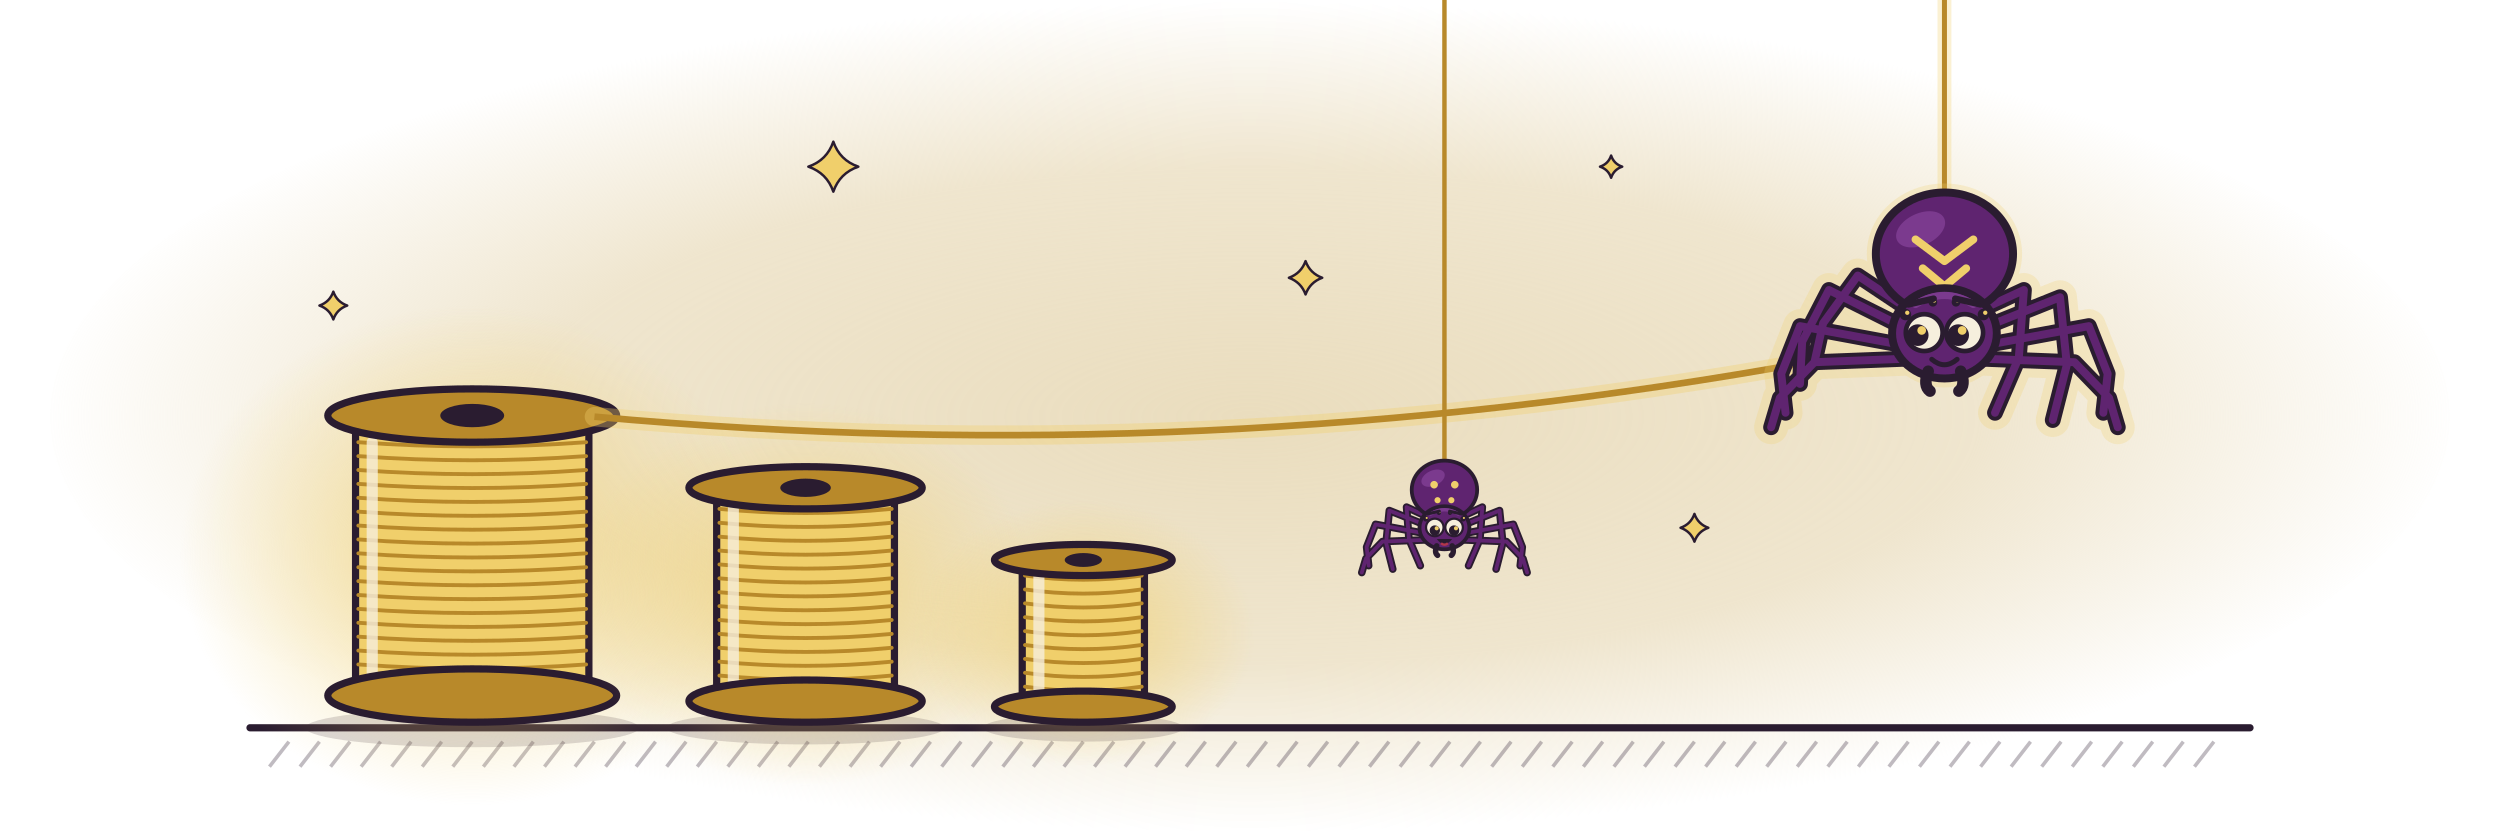
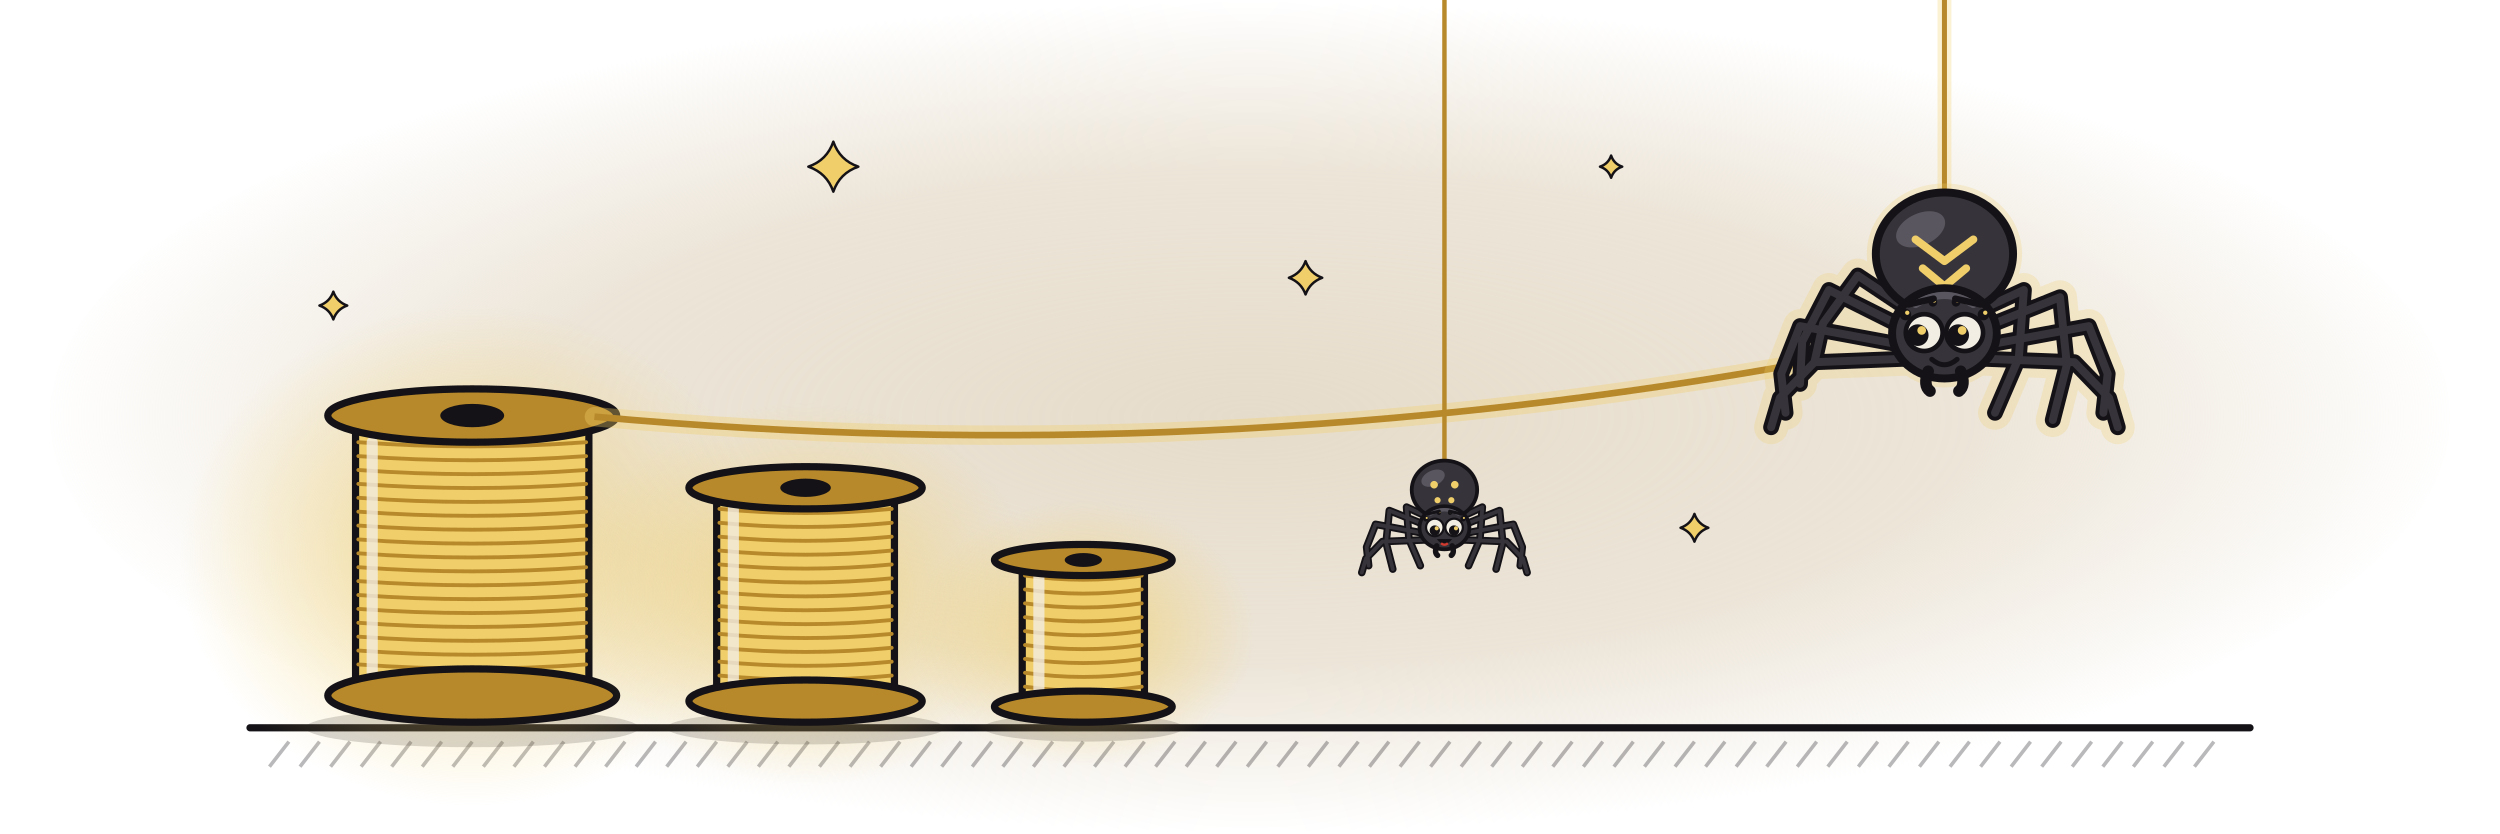
<svg xmlns="http://www.w3.org/2000/svg" viewBox="0 0 900 300" role="img" aria-label="Glowing silk spools and a freshly spun line">
  <defs>
    <radialGradient id="csk-glow" cx="50%" cy="50%" r="50%">
-       <stop offset="0" stop-color="#eaddbe" />
-       <stop offset=".6" stop-color="#eaddbe" stop-opacity=".75" />
-       <stop offset="1" stop-color="#eaddbe" stop-opacity="0" />
+       <stop offset="0" stop-color="#e6dccb" />
+       <stop offset=".6" stop-color="#e6dccb" stop-opacity=".75" />
+       <stop offset="1" stop-color="#e6dccb" stop-opacity="0" />
    </radialGradient>
  </defs>
  <ellipse cx="450" cy="150" rx="432" ry="150" fill="url(#csk-glow)" />
-   <path d="M90 262H810" stroke="#2a1c30" stroke-width="2.6" stroke-linecap="round" />
-   <path d="M104 267l-7 9M115 267l-7 9M126 267l-7 9M137 267l-7 9M148 267l-7 9M159 267l-7 9M170 267l-7 9M181 267l-7 9M192 267l-7 9M203 267l-7 9M214 267l-7 9M225 267l-7 9M236 267l-7 9M247 267l-7 9M258 267l-7 9M269 267l-7 9M280 267l-7 9M291 267l-7 9M302 267l-7 9M313 267l-7 9M324 267l-7 9M335 267l-7 9M346 267l-7 9M357 267l-7 9M368 267l-7 9M379 267l-7 9M390 267l-7 9M401 267l-7 9M412 267l-7 9M423 267l-7 9M434 267l-7 9M445 267l-7 9M456 267l-7 9M467 267l-7 9M478 267l-7 9M489 267l-7 9M500 267l-7 9M511 267l-7 9M522 267l-7 9M533 267l-7 9M544 267l-7 9M555 267l-7 9M566 267l-7 9M577 267l-7 9M588 267l-7 9M599 267l-7 9M610 267l-7 9M621 267l-7 9M632 267l-7 9M643 267l-7 9M654 267l-7 9M665 267l-7 9M676 267l-7 9M687 267l-7 9M698 267l-7 9M709 267l-7 9M720 267l-7 9M731 267l-7 9M742 267l-7 9M753 267l-7 9M764 267l-7 9M775 267l-7 9M786 267l-7 9M797 267l-7 9" stroke="#2a1c30" stroke-width="1.3" opacity=".3" />
+   <path d="M90 262H810" stroke="#141216" stroke-width="2.6" stroke-linecap="round" />
+   <path d="M104 267l-7 9M115 267l-7 9M126 267l-7 9M137 267l-7 9M148 267l-7 9M159 267l-7 9M170 267l-7 9M181 267l-7 9M192 267l-7 9M203 267l-7 9M214 267l-7 9M225 267l-7 9M236 267l-7 9M247 267l-7 9M258 267l-7 9M269 267l-7 9M280 267l-7 9M291 267l-7 9M302 267l-7 9M313 267l-7 9M324 267l-7 9M335 267l-7 9M346 267l-7 9M357 267l-7 9M368 267l-7 9M379 267l-7 9M390 267l-7 9M401 267l-7 9M412 267l-7 9M423 267l-7 9M434 267l-7 9M445 267l-7 9M456 267l-7 9M467 267l-7 9M478 267l-7 9M489 267l-7 9M500 267l-7 9M511 267l-7 9M522 267l-7 9M533 267l-7 9M544 267l-7 9M555 267l-7 9M566 267l-7 9M577 267l-7 9M588 267l-7 9M599 267l-7 9M610 267l-7 9M621 267l-7 9M632 267l-7 9M643 267l-7 9M654 267l-7 9M665 267l-7 9M676 267l-7 9M687 267l-7 9M698 267l-7 9M709 267l-7 9M720 267l-7 9M731 267l-7 9M742 267l-7 9M753 267l-7 9M764 267l-7 9M775 267l-7 9M786 267l-7 9M797 267l-7 9" stroke="#141216" stroke-width="1.3" opacity=".3" />
  <defs>
    <radialGradient id="csk-g">
      <stop offset="0" stop-color="#f0cf6b" stop-opacity=".7" />
      <stop offset="1" stop-color="#f0cf6b" stop-opacity="0" />
    </radialGradient>
  </defs>
-   <ellipse cx="170" cy="262" rx="60" ry="7" fill="#2a1c30" opacity="0.18" />
-   <ellipse cx="290" cy="262" rx="50" ry="6" fill="#2a1c30" opacity="0.18" />
-   <ellipse cx="390" cy="262" rx="36" ry="5" fill="#2a1c30" opacity="0.18" />
+   <ellipse cx="170" cy="262" rx="60" ry="7" fill="#141216" opacity="0.18" />
+   <ellipse cx="290" cy="262" rx="50" ry="6" fill="#141216" opacity="0.18" />
+   <ellipse cx="390" cy="262" rx="36" ry="5" fill="#141216" opacity="0.18" />
  <ellipse cx="170" cy="200" rx="105.6" ry="90" fill="url(#csk-g)" />
-   <rect x="128" y="149.6" width="84" height="100.8" fill="#f0cf6b" stroke="#2a1c30" stroke-width="2.6" />
+   <rect x="128" y="149.6" width="84" height="100.8" fill="#f0cf6b" stroke="#141216" stroke-width="2.6" />
  <path d="M129 159.2q41 3 82 0M129 164.2q41 3 82 0M129 169.2q41 3 82 0M129 174.2q41 3 82 0M129 179.2q41 3 82 0M129 184.2q41 3 82 0M129 189.2q41 3 82 0M129 194.2q41 3 82 0M129 199.2q41 3 82 0M129 204.2q41 3 82 0M129 209.2q41 3 82 0M129 214.2q41 3 82 0M129 219.2q41 3 82 0M129 224.2q41 3 82 0M129 229.2q41 3 82 0M129 234.2q41 3 82 0M129 239.2q41 3 82 0M129 244.2q41 3 82 0M129 249.2q41 3 82 0" stroke="#b8892a" stroke-width="1.4" fill="none" stroke-linecap="round" stroke-linejoin="round" />
-   <path d="M134 159.2v89.3" stroke="#f6efdd" stroke-width="4" opacity=".8" stroke-linecap="round" />
-   <ellipse cx="170" cy="149.6" rx="52" ry="9.6" fill="#b8892a" stroke="#2a1c30" stroke-width="2.6" />
-   <ellipse cx="170" cy="250.4" rx="52" ry="9.6" fill="#b8892a" stroke="#2a1c30" stroke-width="2.6" />
-   <ellipse cx="170" cy="149.6" rx="11.5" ry="4.2" fill="#2a1c30" />
+   <path d="M134 159.2v89.3" stroke="#f3eee4" stroke-width="4" opacity=".8" stroke-linecap="round" />
+   <ellipse cx="170" cy="149.6" rx="52" ry="9.6" fill="#b8892a" stroke="#141216" stroke-width="2.6" />
+   <ellipse cx="170" cy="250.4" rx="52" ry="9.6" fill="#b8892a" stroke="#141216" stroke-width="2.6" />
+   <ellipse cx="170" cy="149.6" rx="11.5" ry="4.2" fill="#141216" />
  <ellipse cx="290" cy="214" rx="83.6" ry="69" fill="url(#csk-g)" />
-   <rect x="258" y="175.6" width="64" height="76.8" fill="#f0cf6b" stroke="#2a1c30" stroke-width="2.6" />
+   <rect x="258" y="175.6" width="64" height="76.8" fill="#f0cf6b" stroke="#141216" stroke-width="2.6" />
  <path d="M259 183.2q31 3 62 0M259 188.2q31 3 62 0M259 193.2q31 3 62 0M259 198.2q31 3 62 0M259 203.2q31 3 62 0M259 208.2q31 3 62 0M259 213.2q31 3 62 0M259 218.2q31 3 62 0M259 223.2q31 3 62 0M259 228.2q31 3 62 0M259 233.2q31 3 62 0M259 238.2q31 3 62 0M259 243.2q31 3 62 0M259 248.2q31 3 62 0" stroke="#b8892a" stroke-width="1.4" fill="none" stroke-linecap="round" stroke-linejoin="round" />
-   <path d="M264 183.2v67.7" stroke="#f6efdd" stroke-width="4" opacity=".8" stroke-linecap="round" />
-   <ellipse cx="290" cy="175.6" rx="42" ry="7.6" fill="#b8892a" stroke="#2a1c30" stroke-width="2.6" />
-   <ellipse cx="290" cy="252.4" rx="42" ry="7.6" fill="#b8892a" stroke="#2a1c30" stroke-width="2.6" />
-   <ellipse cx="290" cy="175.6" rx="9.1" ry="3.3" fill="#2a1c30" />
+   <path d="M264 183.2v67.7" stroke="#f3eee4" stroke-width="4" opacity=".8" stroke-linecap="round" />
+   <ellipse cx="290" cy="175.6" rx="42" ry="7.6" fill="#b8892a" stroke="#141216" stroke-width="2.6" />
+   <ellipse cx="290" cy="252.4" rx="42" ry="7.6" fill="#b8892a" stroke="#141216" stroke-width="2.6" />
+   <ellipse cx="290" cy="175.6" rx="9.1" ry="3.3" fill="#141216" />
  <ellipse cx="390" cy="228" rx="61.6" ry="48" fill="url(#csk-g)" />
-   <rect x="368" y="201.6" width="44" height="52.8" fill="#f0cf6b" stroke="#2a1c30" stroke-width="2.6" />
+   <rect x="368" y="201.6" width="44" height="52.8" fill="#f0cf6b" stroke="#141216" stroke-width="2.6" />
  <path d="M369 207.2q21 3 42 0M369 212.2q21 3 42 0M369 217.2q21 3 42 0M369 222.2q21 3 42 0M369 227.2q21 3 42 0M369 232.2q21 3 42 0M369 237.2q21 3 42 0M369 242.2q21 3 42 0M369 247.2q21 3 42 0M369 252.2q21 3 42 0" stroke="#b8892a" stroke-width="1.4" fill="none" stroke-linecap="round" stroke-linejoin="round" />
-   <path d="M374 207.2v46.1" stroke="#f6efdd" stroke-width="4" opacity=".8" stroke-linecap="round" />
-   <ellipse cx="390" cy="201.6" rx="32" ry="5.6" fill="#b8892a" stroke="#2a1c30" stroke-width="2.6" />
-   <ellipse cx="390" cy="254.4" rx="32" ry="5.6" fill="#b8892a" stroke="#2a1c30" stroke-width="2.6" />
-   <ellipse cx="390" cy="201.6" rx="6.7" ry="2.5" fill="#2a1c30" />
+   <path d="M374 207.2v46.1" stroke="#f3eee4" stroke-width="4" opacity=".8" stroke-linecap="round" />
+   <ellipse cx="390" cy="201.6" rx="32" ry="5.6" fill="#b8892a" stroke="#141216" stroke-width="2.6" />
+   <ellipse cx="390" cy="254.4" rx="32" ry="5.6" fill="#b8892a" stroke="#141216" stroke-width="2.6" />
+   <ellipse cx="390" cy="201.6" rx="6.7" ry="2.5" fill="#141216" />
  <path d="M700 0V71.3" stroke="#f0cf6b" stroke-width="5" opacity=".3" />
  <path d="M700 0V71.3" stroke="#b8892a" stroke-width="1.8" />
  <path d="M214 150Q433 170 653 130" stroke="#f0cf6b" stroke-width="7" opacity=".35" fill="none" stroke-linecap="round" />
  <path d="M214 150Q433.5 170 653 130" stroke="#b8892a" stroke-width="2.4" fill="none" />
  <g transform="translate(700 120) scale(1.3 1.3)">
    <g opacity="0.25" stroke="#f0cf6b" fill="#f0cf6b" stroke-linecap="round" stroke-linejoin="round">
      <path d="M9 -6L22 -12L20.6 6.7L14 22M12 -2L32 -10L33.9 8.7L30 24M13 3L40 -2L45.2 11.2L44 22M10 7L36 8L45.6 17.9L48 26M-9 -6L-24 -16L-33.6 -2.8L-36 8M-12 -2L-32 -12L-39.4 2.3L-40 14M-13 3L-40 -2L-45.2 11.2L-44 22M-10 7L-36 8L-45.6 17.9L-48 26" stroke-width="9.4" fill="none" />
      <ellipse cx="0" cy="-22" rx="21.5" ry="19.5" stroke-width="0" />
      <ellipse cx="0" cy="0" rx="17" ry="15" stroke-width="0" />
    </g>
-     <path d="M9 -6L22 -12L20.6 6.7L14 22M12 -2L32 -10L33.9 8.7L30 24M13 3L40 -2L45.2 11.2L44 22M10 7L36 8L45.6 17.9L48 26M-9 -6L-24 -16L-33.6 -2.8L-36 8M-12 -2L-32 -12L-39.4 2.3L-40 14M-13 3L-40 -2L-45.2 11.2L-44 22M-10 7L-36 8L-45.6 17.9L-48 26" stroke="#2a1c30" stroke-width="4.4" fill="none" stroke-linecap="round" stroke-linejoin="round" />
-     <path d="M9 -6L22 -12L20.6 6.7L14 22M12 -2L32 -10L33.9 8.7L30 24M13 3L40 -2L45.2 11.2L44 22M10 7L36 8L45.6 17.9L48 26M-9 -6L-24 -16L-33.6 -2.8L-36 8M-12 -2L-32 -12L-39.4 2.3L-40 14M-13 3L-40 -2L-45.2 11.2L-44 22M-10 7L-36 8L-45.6 17.9L-48 26" stroke="#5f2470" stroke-width="2.2" fill="none" stroke-linecap="round" stroke-linejoin="round" />
-     <ellipse cx="0" cy="-22" rx="19" ry="17" fill="#5f2470" stroke="#2a1c30" stroke-width="2.2" />
-     <ellipse cx="-6.6" cy="-28.8" rx="7.2" ry="4.4" fill="#7b3a8e" transform="rotate(-25 -6.6 -28.8)" />
+     <path d="M9 -6L22 -12L20.6 6.7L14 22M12 -2L32 -10L33.9 8.7L30 24M13 3L40 -2L45.2 11.2L44 22M10 7L36 8L45.6 17.9L48 26M-9 -6L-24 -16L-33.6 -2.8L-36 8M-12 -2L-32 -12L-39.4 2.3L-40 14M-13 3L-40 -2L-45.2 11.2L-44 22M-10 7L-36 8L-45.6 17.9L-48 26" stroke="#141216" stroke-width="4.4" fill="none" stroke-linecap="round" stroke-linejoin="round" />
+     <path d="M9 -6L22 -12L20.6 6.7L14 22M12 -2L32 -10L33.9 8.7L30 24M13 3L40 -2L45.2 11.2L44 22M10 7L36 8L45.6 17.9L48 26M-9 -6L-24 -16L-33.6 -2.8L-36 8M-12 -2L-32 -12L-39.4 2.3L-40 14M-13 3L-40 -2L-45.2 11.2L-44 22M-10 7L-36 8L-45.6 17.9L-48 26" stroke="#36343a" stroke-width="2.2" fill="none" stroke-linecap="round" stroke-linejoin="round" />
+     <ellipse cx="0" cy="-22" rx="19" ry="17" fill="#36343a" stroke="#141216" stroke-width="2.2" />
+     <ellipse cx="-6.6" cy="-28.8" rx="7.2" ry="4.4" fill="#5a5660" transform="rotate(-25 -6.6 -28.8)" />
    <path d="M-8 -26l8 6 8-6M-6 -18l6 5 6-5" stroke="#f0cf6b" stroke-width="2.2" fill="none" stroke-linecap="round" stroke-linejoin="round" />
-     <ellipse cx="0" cy="0" rx="14.5" ry="12.5" fill="#5f2470" stroke="#2a1c30" stroke-width="2.2" />
-     <path d="M-8 -8q8 -5 16 0" stroke="#7b3a8e" stroke-width="2" fill="none" stroke-linecap="round" />
-     <path d="M-4.5 10.5q-1.5 4 0.5 5.5M4.5 10.5q1.5 4 -0.5 5.5" stroke="#2a1c30" stroke-width="3.2" fill="none" stroke-linecap="round" />
-     <circle cx="-10.8" cy="-5.2" r="1.6" fill="#2a1c30" />
+     <ellipse cx="0" cy="0" rx="14.5" ry="12.5" fill="#36343a" stroke="#141216" stroke-width="2.2" />
+     <path d="M-8 -8q8 -5 16 0" stroke="#5a5660" stroke-width="2" fill="none" stroke-linecap="round" />
+     <path d="M-4.5 10.5q-1.5 4 0.5 5.5M4.5 10.5q1.5 4 -0.5 5.5" stroke="#141216" stroke-width="3.2" fill="none" stroke-linecap="round" />
+     <circle cx="-10.8" cy="-5.2" r="1.6" fill="#141216" />
    <circle cx="-10.3" cy="-5.7" r="0.6" fill="#f0cf6b" />
-     <circle cx="10.8" cy="-5.2" r="1.6" fill="#2a1c30" />
+     <circle cx="10.8" cy="-5.2" r="1.6" fill="#141216" />
    <circle cx="11.3" cy="-5.7" r="0.6" fill="#f0cf6b" />
-     <circle cx="-3.2" cy="-8.6" r="1.2" fill="#2a1c30" />
+     <circle cx="-3.2" cy="-8.6" r="1.2" fill="#141216" />
    <circle cx="-2.8" cy="-9" r="0.5" fill="#f0cf6b" />
-     <circle cx="3.2" cy="-8.6" r="1.2" fill="#2a1c30" />
+     <circle cx="3.2" cy="-8.6" r="1.2" fill="#141216" />
    <circle cx="3.6" cy="-9" r="0.5" fill="#f0cf6b" />
-     <circle cx="-5.6" cy="-0.2" r="5.1" fill="#f6efdd" stroke="#2a1c30" stroke-width="1.3" />
-     <circle cx="-7.4" cy="0.5" r="3" fill="#2a1c30" />
+     <circle cx="-5.6" cy="-0.2" r="5.1" fill="#f3eee4" stroke="#141216" stroke-width="1.3" />
+     <circle cx="-7.4" cy="0.5" r="3" fill="#141216" />
    <circle cx="-6.3" cy="-0.8" r="1.2" fill="#f0cf6b" />
-     <circle cx="5.6" cy="-0.2" r="5.1" fill="#f6efdd" stroke="#2a1c30" stroke-width="1.3" />
-     <circle cx="3.8" cy="0.5" r="3" fill="#2a1c30" />
+     <circle cx="5.6" cy="-0.2" r="5.1" fill="#f3eee4" stroke="#141216" stroke-width="1.3" />
+     <circle cx="3.8" cy="0.5" r="3" fill="#141216" />
    <circle cx="4.9" cy="-0.8" r="1.2" fill="#f0cf6b" />
-     <path d="M-10 -8l7 -1.6M10 -8l-7 -1.6" stroke="#2a1c30" stroke-width="1.8" stroke-linecap="round" />
-     <path d="M-3.5 7.2q3.5 3 7 0" stroke="#2a1c30" stroke-width="1.4" fill="none" stroke-linecap="round" />
+     <path d="M-10 -8l7 -1.6M10 -8l-7 -1.6" stroke="#141216" stroke-width="1.8" stroke-linecap="round" />
+     <path d="M-3.5 7.2q3.5 3 7 0" stroke="#141216" stroke-width="1.4" fill="none" stroke-linecap="round" />
  </g>
  <path d="M520 0V166.8" stroke="#b8892a" stroke-width="1.6" fill="none" stroke-linecap="round" stroke-linejoin="round" />
  <g transform="translate(520 190) scale(0.62 0.62)">
-     <path d="M9 -6L22 -12L20.6 6.7L14 22M12 -2L32 -10L33.9 8.7L30 24M13 3L40 -2L45.2 11.2L44 22M10 7L36 8L45.6 17.9L48 26M-9 -6L-22 -12L-20.6 6.7L-14 22M-12 -2L-32 -10L-33.9 8.7L-30 24M-13 3L-40 -2L-45.2 11.2L-44 22M-10 7L-36 8L-45.6 17.9L-48 26" stroke="#2a1c30" stroke-width="4.4" fill="none" stroke-linecap="round" stroke-linejoin="round" />
-     <path d="M9 -6L22 -12L20.6 6.7L14 22M12 -2L32 -10L33.9 8.7L30 24M13 3L40 -2L45.2 11.2L44 22M10 7L36 8L45.6 17.9L48 26M-9 -6L-22 -12L-20.6 6.7L-14 22M-12 -2L-32 -10L-33.9 8.7L-30 24M-13 3L-40 -2L-45.2 11.2L-44 22M-10 7L-36 8L-45.6 17.9L-48 26" stroke="#5f2470" stroke-width="2.2" fill="none" stroke-linecap="round" stroke-linejoin="round" />
-     <ellipse cx="0" cy="-22" rx="19" ry="17" fill="#5f2470" stroke="#2a1c30" stroke-width="2.2" />
-     <ellipse cx="-6.6" cy="-28.8" rx="7.2" ry="4.4" fill="#7b3a8e" transform="rotate(-25 -6.6 -28.8)" />
+     <path d="M9 -6L22 -12L20.6 6.7L14 22M12 -2L32 -10L33.9 8.7L30 24M13 3L40 -2L45.2 11.2L44 22M10 7L36 8L45.6 17.9L48 26M-9 -6L-22 -12L-20.6 6.7L-14 22M-12 -2L-32 -10L-33.9 8.7L-30 24M-13 3L-40 -2L-45.2 11.2L-44 22M-10 7L-36 8L-45.6 17.9L-48 26" stroke="#141216" stroke-width="4.4" fill="none" stroke-linecap="round" stroke-linejoin="round" />
+     <path d="M9 -6L22 -12L20.6 6.7L14 22M12 -2L32 -10L33.9 8.7L30 24M13 3L40 -2L45.2 11.2L44 22M10 7L36 8L45.6 17.9L48 26M-9 -6L-22 -12L-20.6 6.7L-14 22M-12 -2L-32 -10L-33.9 8.7L-30 24M-13 3L-40 -2L-45.2 11.2L-44 22M-10 7L-36 8L-45.6 17.9L-48 26" stroke="#36343a" stroke-width="2.2" fill="none" stroke-linecap="round" stroke-linejoin="round" />
+     <ellipse cx="0" cy="-22" rx="19" ry="17" fill="#36343a" stroke="#141216" stroke-width="2.2" />
+     <ellipse cx="-6.6" cy="-28.8" rx="7.2" ry="4.4" fill="#5a5660" transform="rotate(-25 -6.6 -28.8)" />
    <g fill="#f0cf6b">
      <circle cx="-6" cy="-25" r="2.2" />
      <circle cx="6" cy="-25" r="2.2" />
      <circle cx="-4" cy="-16" r="1.8" />
      <circle cx="4" cy="-16" r="1.8" />
    </g>
-     <ellipse cx="0" cy="0" rx="14.5" ry="12.5" fill="#5f2470" stroke="#2a1c30" stroke-width="2.2" />
-     <path d="M-8 -8q8 -5 16 0" stroke="#7b3a8e" stroke-width="2" fill="none" stroke-linecap="round" />
-     <path d="M-4.5 10.5q-1.5 4 0.5 5.5M4.5 10.5q1.5 4 -0.5 5.5" stroke="#2a1c30" stroke-width="3.2" fill="none" stroke-linecap="round" />
-     <circle cx="-10.8" cy="-5.2" r="1.6" fill="#2a1c30" />
+     <ellipse cx="0" cy="0" rx="14.5" ry="12.5" fill="#36343a" stroke="#141216" stroke-width="2.2" />
+     <path d="M-8 -8q8 -5 16 0" stroke="#5a5660" stroke-width="2" fill="none" stroke-linecap="round" />
+     <path d="M-4.5 10.5q-1.5 4 0.5 5.5M4.5 10.5q1.5 4 -0.5 5.5" stroke="#141216" stroke-width="3.2" fill="none" stroke-linecap="round" />
+     <circle cx="-10.8" cy="-5.2" r="1.6" fill="#141216" />
    <circle cx="-10.3" cy="-5.7" r="0.6" fill="#f0cf6b" />
-     <circle cx="10.8" cy="-5.2" r="1.6" fill="#2a1c30" />
+     <circle cx="10.8" cy="-5.2" r="1.6" fill="#141216" />
    <circle cx="11.3" cy="-5.7" r="0.6" fill="#f0cf6b" />
-     <circle cx="-3.2" cy="-8.6" r="1.2" fill="#2a1c30" />
+     <circle cx="-3.2" cy="-8.6" r="1.2" fill="#141216" />
    <circle cx="-2.8" cy="-9" r="0.5" fill="#f0cf6b" />
-     <circle cx="3.2" cy="-8.6" r="1.2" fill="#2a1c30" />
+     <circle cx="3.2" cy="-8.6" r="1.2" fill="#141216" />
    <circle cx="3.6" cy="-9" r="0.5" fill="#f0cf6b" />
-     <circle cx="-5.6" cy="-0.2" r="5.1" fill="#f6efdd" stroke="#2a1c30" stroke-width="1.3" />
-     <circle cx="-5.6" cy="1.6" r="3" fill="#2a1c30" />
+     <circle cx="-5.6" cy="-0.2" r="5.1" fill="#f3eee4" stroke="#141216" stroke-width="1.3" />
+     <circle cx="-5.6" cy="1.6" r="3" fill="#141216" />
    <circle cx="-4.5" cy="0.3" r="1.2" fill="#f0cf6b" />
-     <circle cx="5.6" cy="-0.2" r="5.1" fill="#f6efdd" stroke="#2a1c30" stroke-width="1.3" />
-     <circle cx="5.6" cy="1.6" r="3" fill="#2a1c30" />
+     <circle cx="5.6" cy="-0.2" r="5.1" fill="#f3eee4" stroke="#141216" stroke-width="1.3" />
+     <circle cx="5.6" cy="1.6" r="3" fill="#141216" />
    <circle cx="6.7" cy="0.3" r="1.2" fill="#f0cf6b" />
-     <path d="M-10 -8l7 -1.6M10 -8l-7 -1.6" stroke="#2a1c30" stroke-width="1.8" stroke-linecap="round" />
-     <path d="M-4.5 6.5q4.5 6 9 0z" fill="#2a1c30" />
-     <path d="M-2 9q2 1.6 4 0" stroke="#b2364a" stroke-width="1.4" fill="none" />
+     <path d="M-10 -8l7 -1.6M10 -8l-7 -1.6" stroke="#141216" stroke-width="1.8" stroke-linecap="round" />
+     <path d="M-4.5 6.5q4.5 6 9 0z" fill="#141216" />
+     <path d="M-2 9q2 1.6 4 0" stroke="#d13a2f" stroke-width="1.4" fill="none" />
  </g>
-   <path d="M300 51Q302.3 57.7 309 60Q302.3 62.3 300 69Q297.7 62.3 291 60Q297.7 57.7 300 51z" fill="#f0cf6b" stroke="#2a1c30" stroke-width="0.9" stroke-linejoin="round" />
-   <path d="M470 94Q471.6 98.4 476 100Q471.6 101.6 470 106Q468.4 101.6 464 100Q468.4 98.4 470 94z" fill="#f0cf6b" stroke="#2a1c30" stroke-width="0.9" stroke-linejoin="round" />
-   <path d="M610 185Q611.3 188.7 615 190Q611.3 191.3 610 195Q608.7 191.3 605 190Q608.7 188.7 610 185z" fill="#f0cf6b" stroke="#2a1c30" stroke-width="0.9" stroke-linejoin="round" />
-   <path d="M120 105Q121.3 108.7 125 110Q121.3 111.3 120 115Q118.7 111.3 115 110Q118.7 108.7 120 105z" fill="#f0cf6b" stroke="#2a1c30" stroke-width="0.9" stroke-linejoin="round" />
-   <path d="M580 56Q581 59 584 60Q581 61 580 64Q579 61 576 60Q579 59 580 56z" fill="#f0cf6b" stroke="#2a1c30" stroke-width="0.9" stroke-linejoin="round" />
+   <path d="M300 51Q302.3 57.7 309 60Q302.3 62.3 300 69Q297.7 62.3 291 60Q297.7 57.7 300 51z" fill="#f0cf6b" stroke="#141216" stroke-width="0.9" stroke-linejoin="round" />
+   <path d="M470 94Q471.6 98.4 476 100Q471.6 101.6 470 106Q468.4 101.6 464 100Q468.4 98.4 470 94z" fill="#f0cf6b" stroke="#141216" stroke-width="0.9" stroke-linejoin="round" />
+   <path d="M610 185Q611.3 188.7 615 190Q611.3 191.3 610 195Q608.7 191.3 605 190Q608.7 188.7 610 185z" fill="#f0cf6b" stroke="#141216" stroke-width="0.9" stroke-linejoin="round" />
+   <path d="M120 105Q121.3 108.7 125 110Q121.3 111.3 120 115Q118.7 111.3 115 110Q118.7 108.7 120 105z" fill="#f0cf6b" stroke="#141216" stroke-width="0.9" stroke-linejoin="round" />
+   <path d="M580 56Q581 59 584 60Q581 61 580 64Q579 61 576 60Q579 59 580 56z" fill="#f0cf6b" stroke="#141216" stroke-width="0.9" stroke-linejoin="round" />
</svg>
